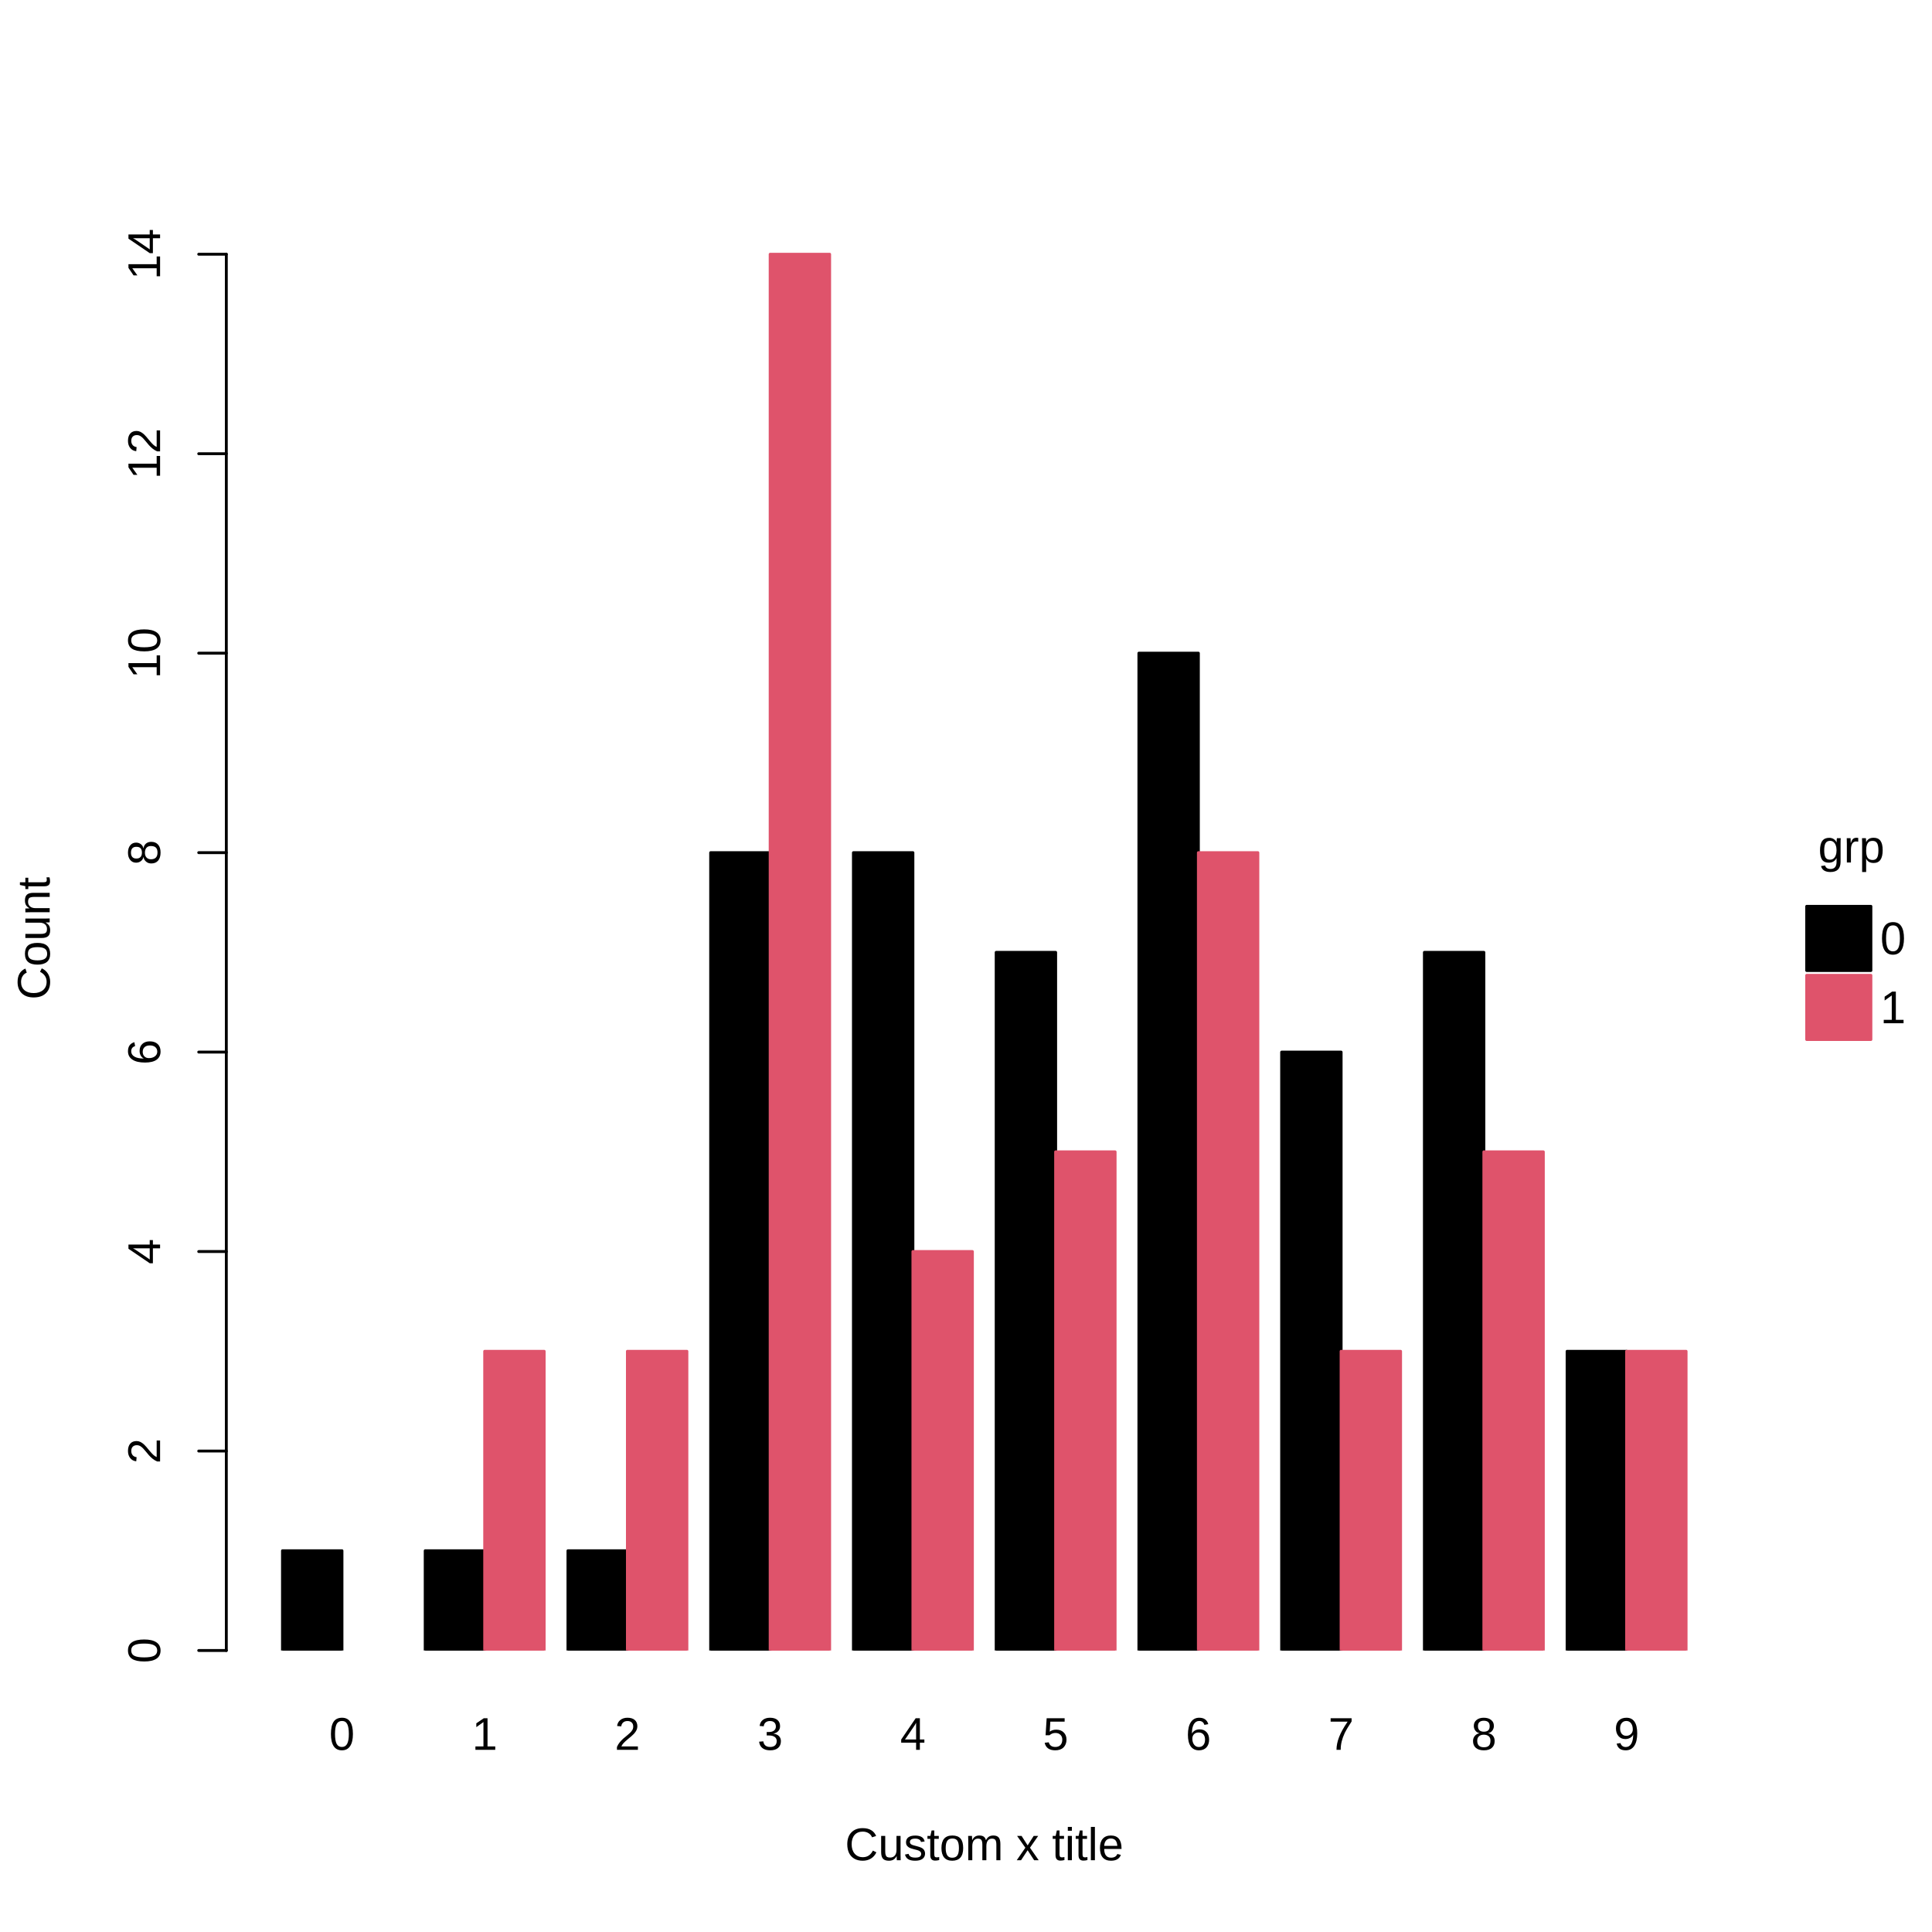
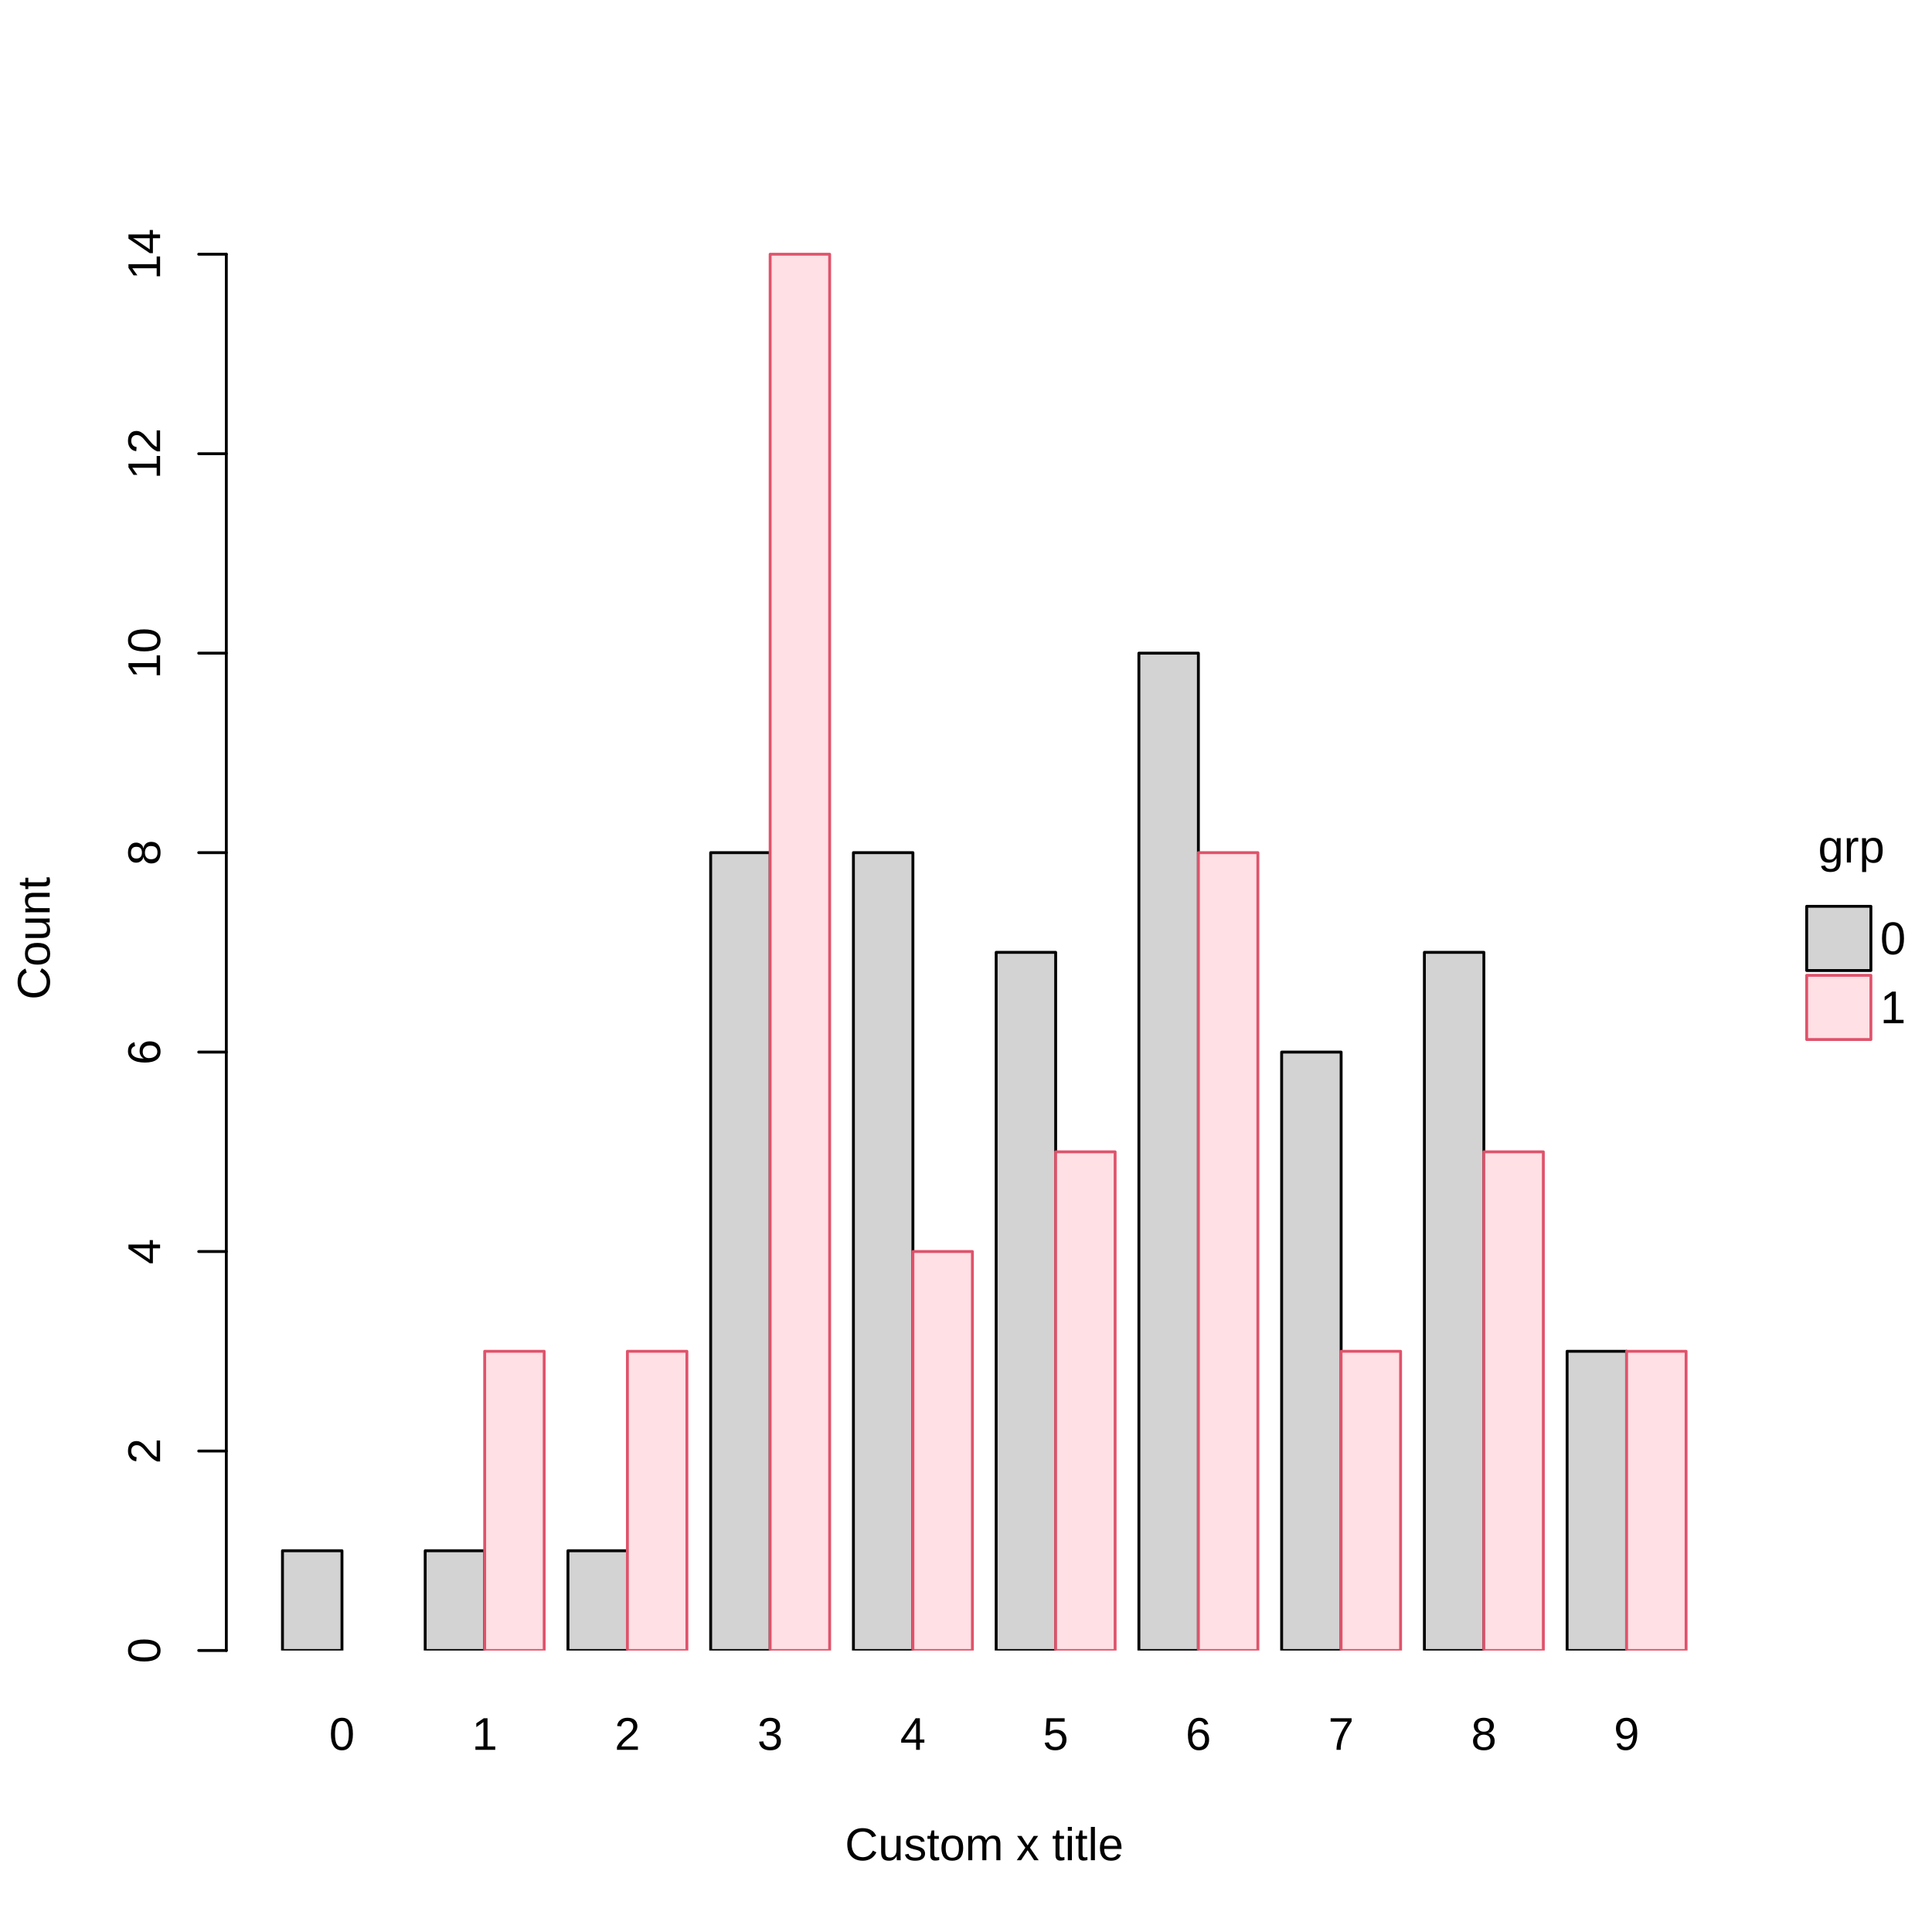
<svg xmlns="http://www.w3.org/2000/svg" width="504.00pt" height="504.00pt" viewBox="0 0 504.00 504.00">
  <g class="svglite">
    <defs>
      <style type="text/css">
    .svglite line, .svglite polyline, .svglite polygon, .svglite path, .svglite rect, .svglite circle {
      fill: none;
      stroke: #000000;
      stroke-linecap: round;
      stroke-linejoin: round;
      stroke-miterlimit: 10.00;
    }
    .svglite text {
      white-space: pre;
    }
    .svglite g.glyphgroup path {
      fill: inherit;
      stroke: none;
    }
  </style>
    </defs>
    <rect width="100%" height="100%" style="stroke: none; fill: #FFFFFF;" />
    <defs>
      <clipPath id="cpMC4wMHw1MDQuMDB8MC4wMHw1MDQuMDA=">
        <rect x="0.00" y="0.00" width="504.00" height="504.00" />
      </clipPath>
    </defs>
    <g clip-path="url(#cpMC4wMHw1MDQuMDB8MC4wMHw1MDQuMDA=)">
-       <rect x="471.31" y="236.43" width="16.75" height="16.75" style="stroke-width: 0.75; fill: #000000;" />
-       <rect x="471.31" y="254.43" width="16.75" height="16.75" style="stroke-width: 0.75; stroke: #DF536B; fill: #DF536B;" />
+       <rect x="471.31" y="236.43" width="16.75" height="16.75" style="stroke-width: 0.75; fill: #D3D3D3;" />
+       <rect x="471.31" y="254.43" width="16.75" height="16.75" style="stroke-width: 0.75; stroke: #DF536B; fill: #FFE0E4;" />
      <text x="482.96" y="225.00" text-anchor="middle" style="font-size: 12.00px; font-family: &quot;Liberation Sans&quot;;" textLength="17.34px" lengthAdjust="spacingAndGlyphs">grp</text>
      <text x="490.49" y="248.93" style="font-size: 12.00px; font-family: &quot;Liberation Sans&quot;;" textLength="6.67px" lengthAdjust="spacingAndGlyphs">0</text>
      <text x="490.49" y="266.93" style="font-size: 12.00px; font-family: &quot;Liberation Sans&quot;;" textLength="6.67px" lengthAdjust="spacingAndGlyphs">1</text>
    </g>
    <defs>
      <clipPath id="cpMC4wMHw0NTQuNDl8MC4wMHw1MDQuMDA=">
        <rect x="0.00" y="0.00" width="454.49" height="504.00" />
      </clipPath>
    </defs>
    <g clip-path="url(#cpMC4wMHw0NTQuNDl8MC4wMHw1MDQuMDA=)">
      <text x="256.76" y="485.28" text-anchor="middle" style="font-size: 12.00px; font-family: &quot;Liberation Sans&quot;;" textLength="72.67px" lengthAdjust="spacingAndGlyphs">Custom x title</text>
      <text transform="translate(12.96,244.80) rotate(-90)" text-anchor="middle" style="font-size: 12.00px; font-family: &quot;Liberation Sans&quot;;" textLength="32.02px" lengthAdjust="spacingAndGlyphs">Count</text>
    </g>
    <g clip-path="url(#cpMC4wMHw1MDQuMDB8MC4wMHw1MDQuMDA=)">
      <text x="89.20" y="456.48" text-anchor="middle" style="font-size: 12.00px; font-family: &quot;Liberation Sans&quot;;" textLength="6.67px" lengthAdjust="spacingAndGlyphs">0</text>
      <text x="126.44" y="456.48" text-anchor="middle" style="font-size: 12.00px; font-family: &quot;Liberation Sans&quot;;" textLength="6.67px" lengthAdjust="spacingAndGlyphs">1</text>
      <text x="163.67" y="456.48" text-anchor="middle" style="font-size: 12.00px; font-family: &quot;Liberation Sans&quot;;" textLength="6.67px" lengthAdjust="spacingAndGlyphs">2</text>
      <text x="200.91" y="456.48" text-anchor="middle" style="font-size: 12.00px; font-family: &quot;Liberation Sans&quot;;" textLength="6.67px" lengthAdjust="spacingAndGlyphs">3</text>
      <text x="238.15" y="456.48" text-anchor="middle" style="font-size: 12.00px; font-family: &quot;Liberation Sans&quot;;" textLength="6.67px" lengthAdjust="spacingAndGlyphs">4</text>
      <text x="275.38" y="456.48" text-anchor="middle" style="font-size: 12.00px; font-family: &quot;Liberation Sans&quot;;" textLength="6.67px" lengthAdjust="spacingAndGlyphs">5</text>
      <text x="312.62" y="456.48" text-anchor="middle" style="font-size: 12.00px; font-family: &quot;Liberation Sans&quot;;" textLength="6.67px" lengthAdjust="spacingAndGlyphs">6</text>
      <text x="349.85" y="456.48" text-anchor="middle" style="font-size: 12.00px; font-family: &quot;Liberation Sans&quot;;" textLength="6.67px" lengthAdjust="spacingAndGlyphs">7</text>
      <text x="387.09" y="456.48" text-anchor="middle" style="font-size: 12.00px; font-family: &quot;Liberation Sans&quot;;" textLength="6.67px" lengthAdjust="spacingAndGlyphs">8</text>
      <text x="424.33" y="456.48" text-anchor="middle" style="font-size: 12.00px; font-family: &quot;Liberation Sans&quot;;" textLength="6.67px" lengthAdjust="spacingAndGlyphs">9</text>
      <line x1="59.04" y1="430.56" x2="59.04" y2="66.32" style="stroke-width: 0.75;" />
      <line x1="59.04" y1="430.56" x2="51.84" y2="430.56" style="stroke-width: 0.75;" />
      <line x1="59.04" y1="378.53" x2="51.84" y2="378.53" style="stroke-width: 0.75;" />
      <line x1="59.04" y1="326.49" x2="51.84" y2="326.49" style="stroke-width: 0.75;" />
      <line x1="59.04" y1="274.46" x2="51.84" y2="274.46" style="stroke-width: 0.75;" />
      <line x1="59.04" y1="222.43" x2="51.84" y2="222.43" style="stroke-width: 0.75;" />
      <line x1="59.04" y1="170.39" x2="51.84" y2="170.39" style="stroke-width: 0.75;" />
      <line x1="59.04" y1="118.36" x2="51.84" y2="118.36" style="stroke-width: 0.75;" />
      <line x1="59.04" y1="66.32" x2="51.84" y2="66.32" style="stroke-width: 0.75;" />
      <text transform="translate(41.76,430.56) rotate(-90)" text-anchor="middle" style="font-size: 12.00px; font-family: &quot;Liberation Sans&quot;;" textLength="6.67px" lengthAdjust="spacingAndGlyphs">0</text>
      <text transform="translate(41.76,378.53) rotate(-90)" text-anchor="middle" style="font-size: 12.00px; font-family: &quot;Liberation Sans&quot;;" textLength="6.67px" lengthAdjust="spacingAndGlyphs">2</text>
      <text transform="translate(41.76,326.49) rotate(-90)" text-anchor="middle" style="font-size: 12.00px; font-family: &quot;Liberation Sans&quot;;" textLength="6.67px" lengthAdjust="spacingAndGlyphs">4</text>
      <text transform="translate(41.76,274.46) rotate(-90)" text-anchor="middle" style="font-size: 12.00px; font-family: &quot;Liberation Sans&quot;;" textLength="6.67px" lengthAdjust="spacingAndGlyphs">6</text>
      <text transform="translate(41.76,222.43) rotate(-90)" text-anchor="middle" style="font-size: 12.00px; font-family: &quot;Liberation Sans&quot;;" textLength="6.67px" lengthAdjust="spacingAndGlyphs">8</text>
      <text transform="translate(41.76,170.39) rotate(-90)" text-anchor="middle" style="font-size: 12.00px; font-family: &quot;Liberation Sans&quot;;" textLength="13.34px" lengthAdjust="spacingAndGlyphs">10</text>
      <text transform="translate(41.76,118.36) rotate(-90)" text-anchor="middle" style="font-size: 12.00px; font-family: &quot;Liberation Sans&quot;;" textLength="13.34px" lengthAdjust="spacingAndGlyphs">12</text>
      <text transform="translate(41.76,66.32) rotate(-90)" text-anchor="middle" style="font-size: 12.00px; font-family: &quot;Liberation Sans&quot;;" textLength="13.34px" lengthAdjust="spacingAndGlyphs">14</text>
    </g>
    <defs>
      <clipPath id="cpNTkuMDR8NDU0LjQ5fDU5LjA0fDQzMC41Ng==">
        <rect x="59.04" y="59.04" width="395.45" height="371.52" />
      </clipPath>
    </defs>
    <g clip-path="url(#cpNTkuMDR8NDU0LjQ5fDU5LjA0fDQzMC41Ng==)">
-       <rect x="73.69" y="404.54" width="15.52" height="26.02" style="stroke-width: 0.75; fill: #000000;" />
-       <rect x="110.92" y="404.54" width="15.52" height="26.02" style="stroke-width: 0.75; fill: #000000;" />
-       <rect x="148.16" y="404.54" width="15.52" height="26.02" style="stroke-width: 0.75; fill: #000000;" />
-       <rect x="185.39" y="222.43" width="15.52" height="208.13" style="stroke-width: 0.75; fill: #000000;" />
-       <rect x="222.63" y="222.43" width="15.52" height="208.13" style="stroke-width: 0.75; fill: #000000;" />
-       <rect x="259.87" y="248.44" width="15.52" height="182.12" style="stroke-width: 0.75; fill: #000000;" />
-       <rect x="297.10" y="170.39" width="15.52" height="260.17" style="stroke-width: 0.75; fill: #000000;" />
-       <rect x="334.34" y="274.46" width="15.52" height="156.10" style="stroke-width: 0.75; fill: #000000;" />
-       <rect x="371.58" y="248.44" width="15.52" height="182.12" style="stroke-width: 0.75; fill: #000000;" />
-       <rect x="408.81" y="352.51" width="15.52" height="78.05" style="stroke-width: 0.75; fill: #000000;" />
-       <rect x="89.20" y="430.56" width="15.52" height="0.00" style="stroke-width: 0.75; stroke: #DF536B; fill: #DF536B;" />
-       <rect x="126.44" y="352.51" width="15.52" height="78.05" style="stroke-width: 0.75; stroke: #DF536B; fill: #DF536B;" />
-       <rect x="163.67" y="352.51" width="15.52" height="78.05" style="stroke-width: 0.75; stroke: #DF536B; fill: #DF536B;" />
-       <rect x="200.91" y="66.32" width="15.52" height="364.24" style="stroke-width: 0.75; stroke: #DF536B; fill: #DF536B;" />
-       <rect x="238.15" y="326.49" width="15.52" height="104.07" style="stroke-width: 0.75; stroke: #DF536B; fill: #DF536B;" />
-       <rect x="275.38" y="300.48" width="15.52" height="130.08" style="stroke-width: 0.75; stroke: #DF536B; fill: #DF536B;" />
-       <rect x="312.62" y="222.43" width="15.52" height="208.13" style="stroke-width: 0.75; stroke: #DF536B; fill: #DF536B;" />
-       <rect x="349.85" y="352.51" width="15.52" height="78.05" style="stroke-width: 0.75; stroke: #DF536B; fill: #DF536B;" />
-       <rect x="387.09" y="300.48" width="15.52" height="130.08" style="stroke-width: 0.75; stroke: #DF536B; fill: #DF536B;" />
-       <rect x="424.33" y="352.51" width="15.52" height="78.05" style="stroke-width: 0.75; stroke: #DF536B; fill: #DF536B;" />
+       <rect x="73.69" y="404.54" width="15.52" height="26.02" style="stroke-width: 0.75; fill: #D3D3D3;" />
+       <rect x="110.92" y="404.54" width="15.52" height="26.02" style="stroke-width: 0.75; fill: #D3D3D3;" />
+       <rect x="148.16" y="404.54" width="15.52" height="26.02" style="stroke-width: 0.75; fill: #D3D3D3;" />
+       <rect x="185.39" y="222.43" width="15.52" height="208.13" style="stroke-width: 0.75; fill: #D3D3D3;" />
+       <rect x="222.63" y="222.43" width="15.52" height="208.13" style="stroke-width: 0.75; fill: #D3D3D3;" />
+       <rect x="259.87" y="248.44" width="15.52" height="182.12" style="stroke-width: 0.75; fill: #D3D3D3;" />
+       <rect x="297.10" y="170.39" width="15.52" height="260.17" style="stroke-width: 0.75; fill: #D3D3D3;" />
+       <rect x="334.34" y="274.46" width="15.52" height="156.10" style="stroke-width: 0.75; fill: #D3D3D3;" />
+       <rect x="371.58" y="248.44" width="15.52" height="182.12" style="stroke-width: 0.75; fill: #D3D3D3;" />
+       <rect x="408.81" y="352.51" width="15.52" height="78.05" style="stroke-width: 0.75; fill: #D3D3D3;" />
+       <rect x="89.20" y="430.56" width="15.52" height="0.00" style="stroke-width: 0.75; stroke: #DF536B; fill: #FFE0E4;" />
+       <rect x="126.44" y="352.51" width="15.52" height="78.05" style="stroke-width: 0.75; stroke: #DF536B; fill: #FFE0E4;" />
+       <rect x="163.67" y="352.51" width="15.52" height="78.05" style="stroke-width: 0.75; stroke: #DF536B; fill: #FFE0E4;" />
+       <rect x="200.91" y="66.32" width="15.52" height="364.24" style="stroke-width: 0.75; stroke: #DF536B; fill: #FFE0E4;" />
+       <rect x="238.15" y="326.49" width="15.52" height="104.07" style="stroke-width: 0.75; stroke: #DF536B; fill: #FFE0E4;" />
+       <rect x="275.38" y="300.48" width="15.52" height="130.08" style="stroke-width: 0.75; stroke: #DF536B; fill: #FFE0E4;" />
+       <rect x="312.62" y="222.43" width="15.52" height="208.13" style="stroke-width: 0.75; stroke: #DF536B; fill: #FFE0E4;" />
+       <rect x="349.85" y="352.51" width="15.52" height="78.05" style="stroke-width: 0.75; stroke: #DF536B; fill: #FFE0E4;" />
+       <rect x="387.09" y="300.48" width="15.52" height="130.08" style="stroke-width: 0.75; stroke: #DF536B; fill: #FFE0E4;" />
+       <rect x="424.33" y="352.51" width="15.52" height="78.05" style="stroke-width: 0.75; stroke: #DF536B; fill: #FFE0E4;" />
    </g>
  </g>
</svg>
